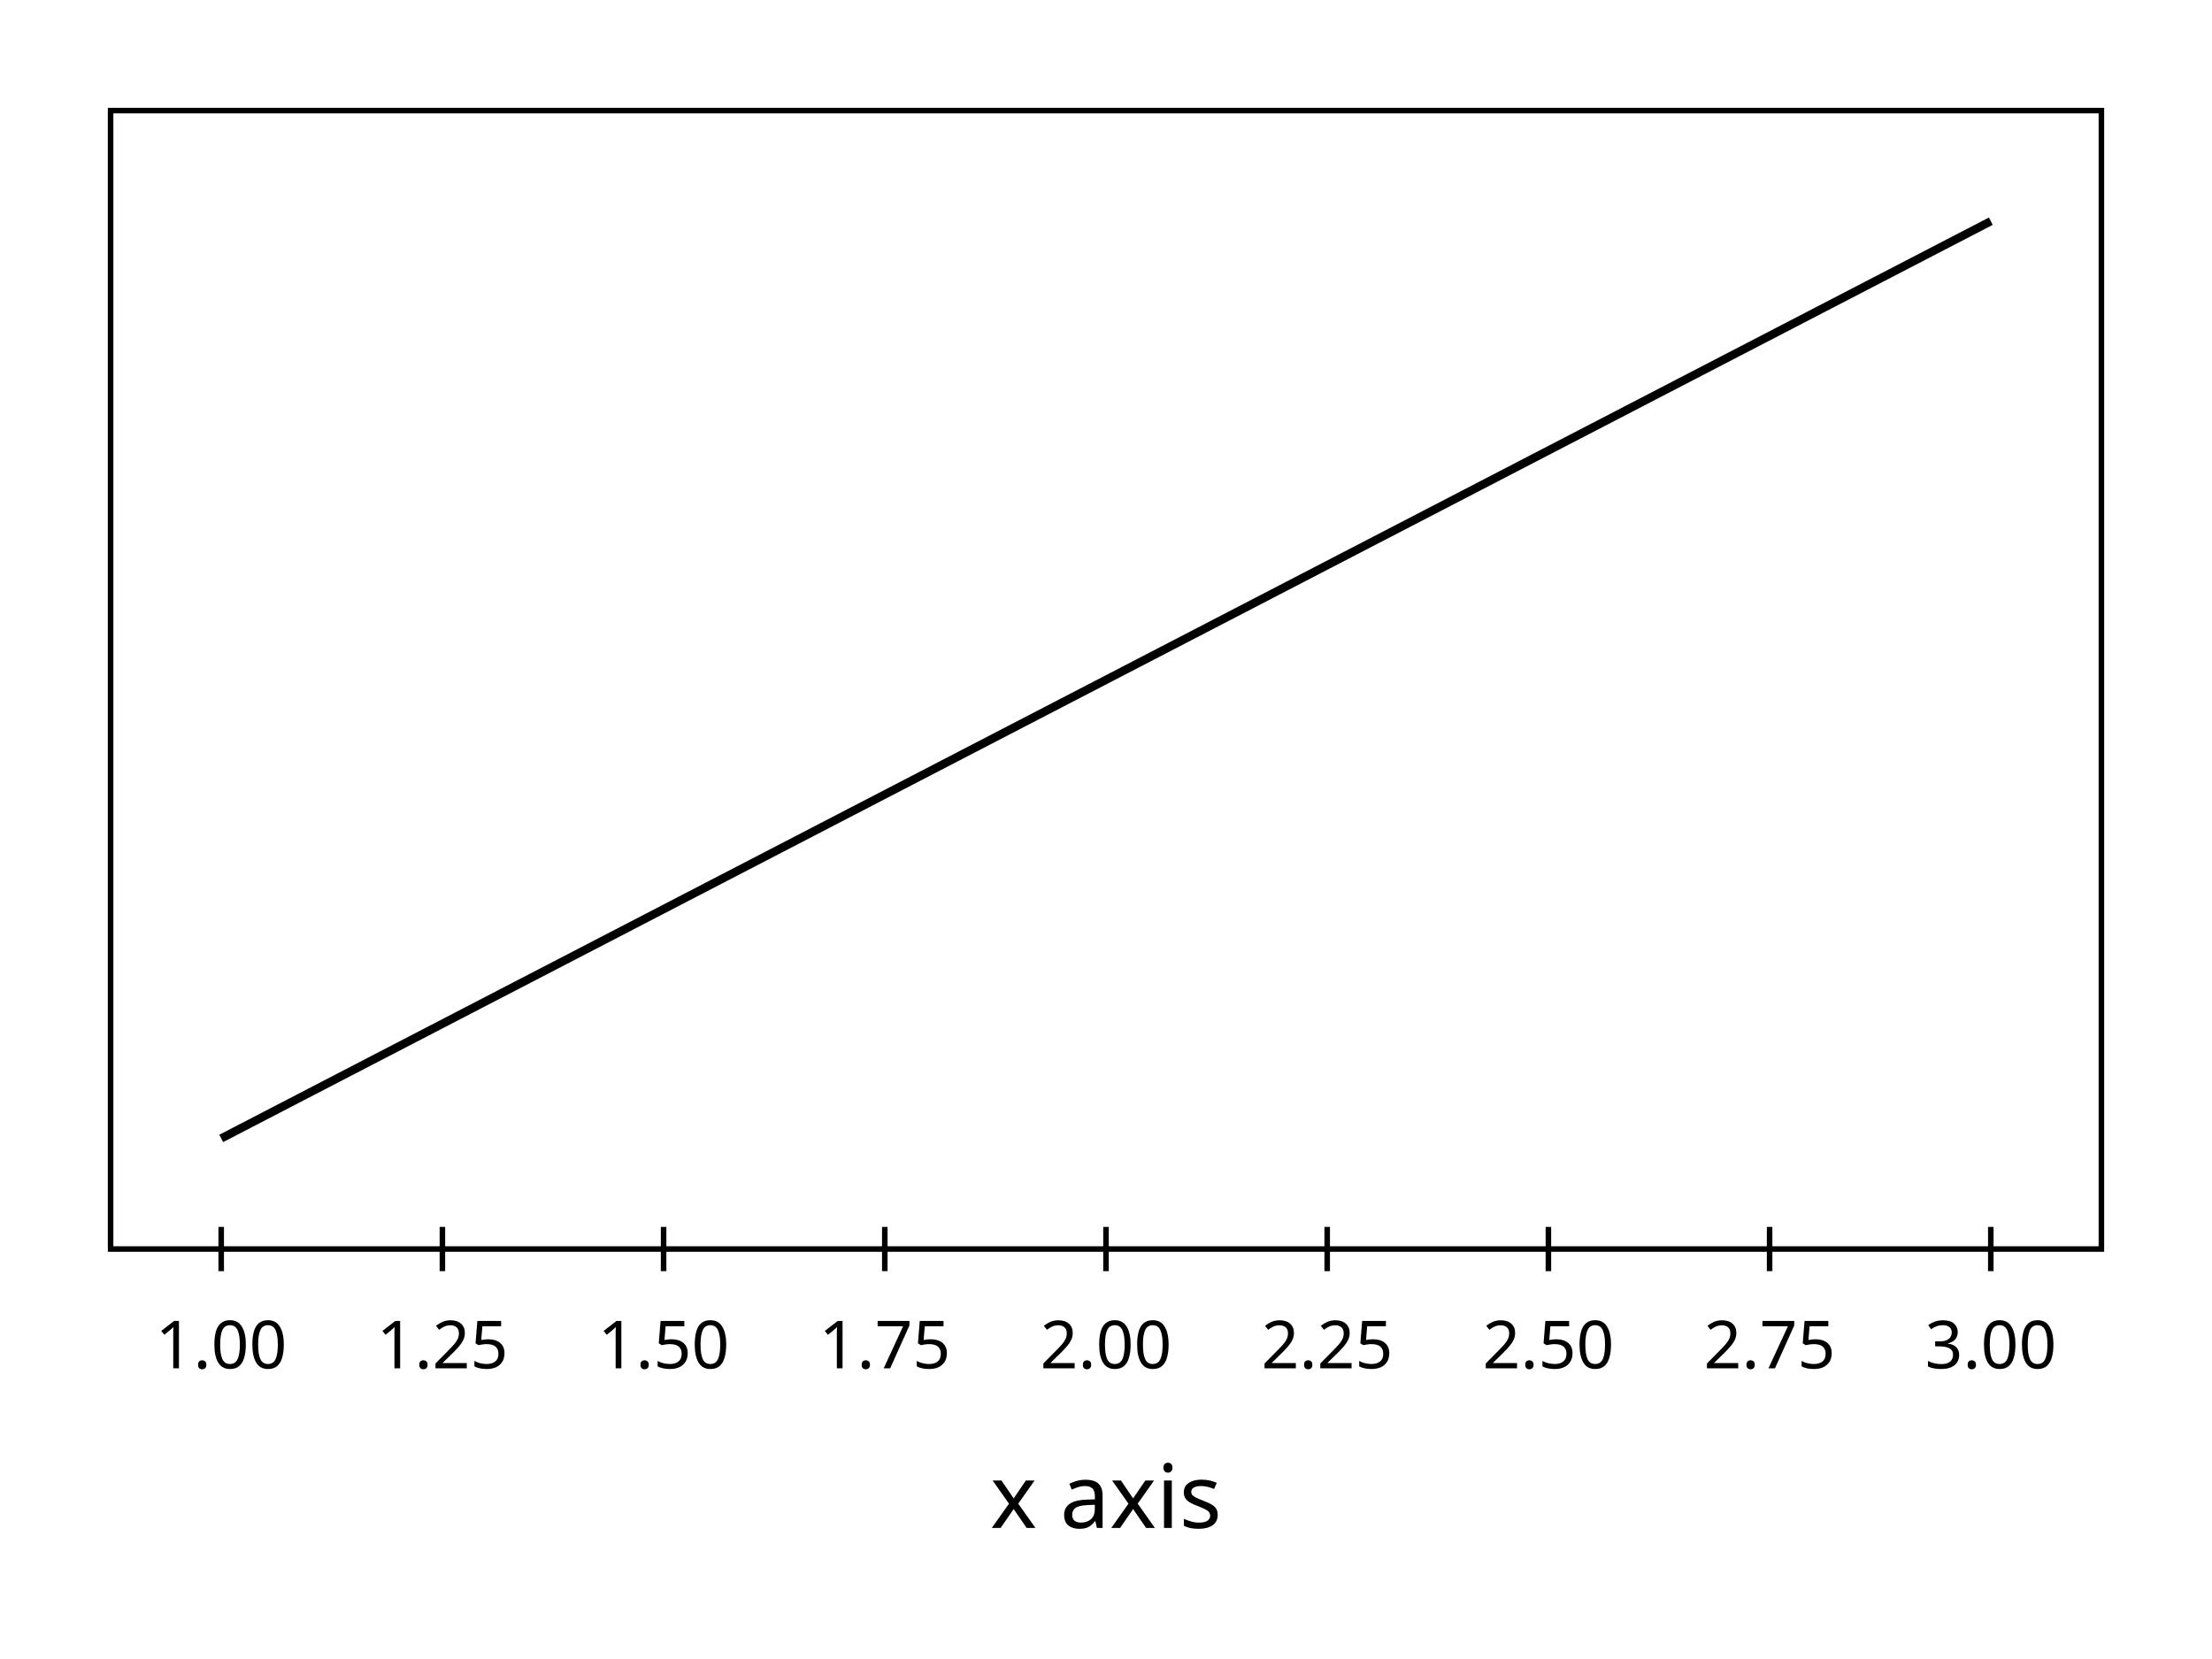
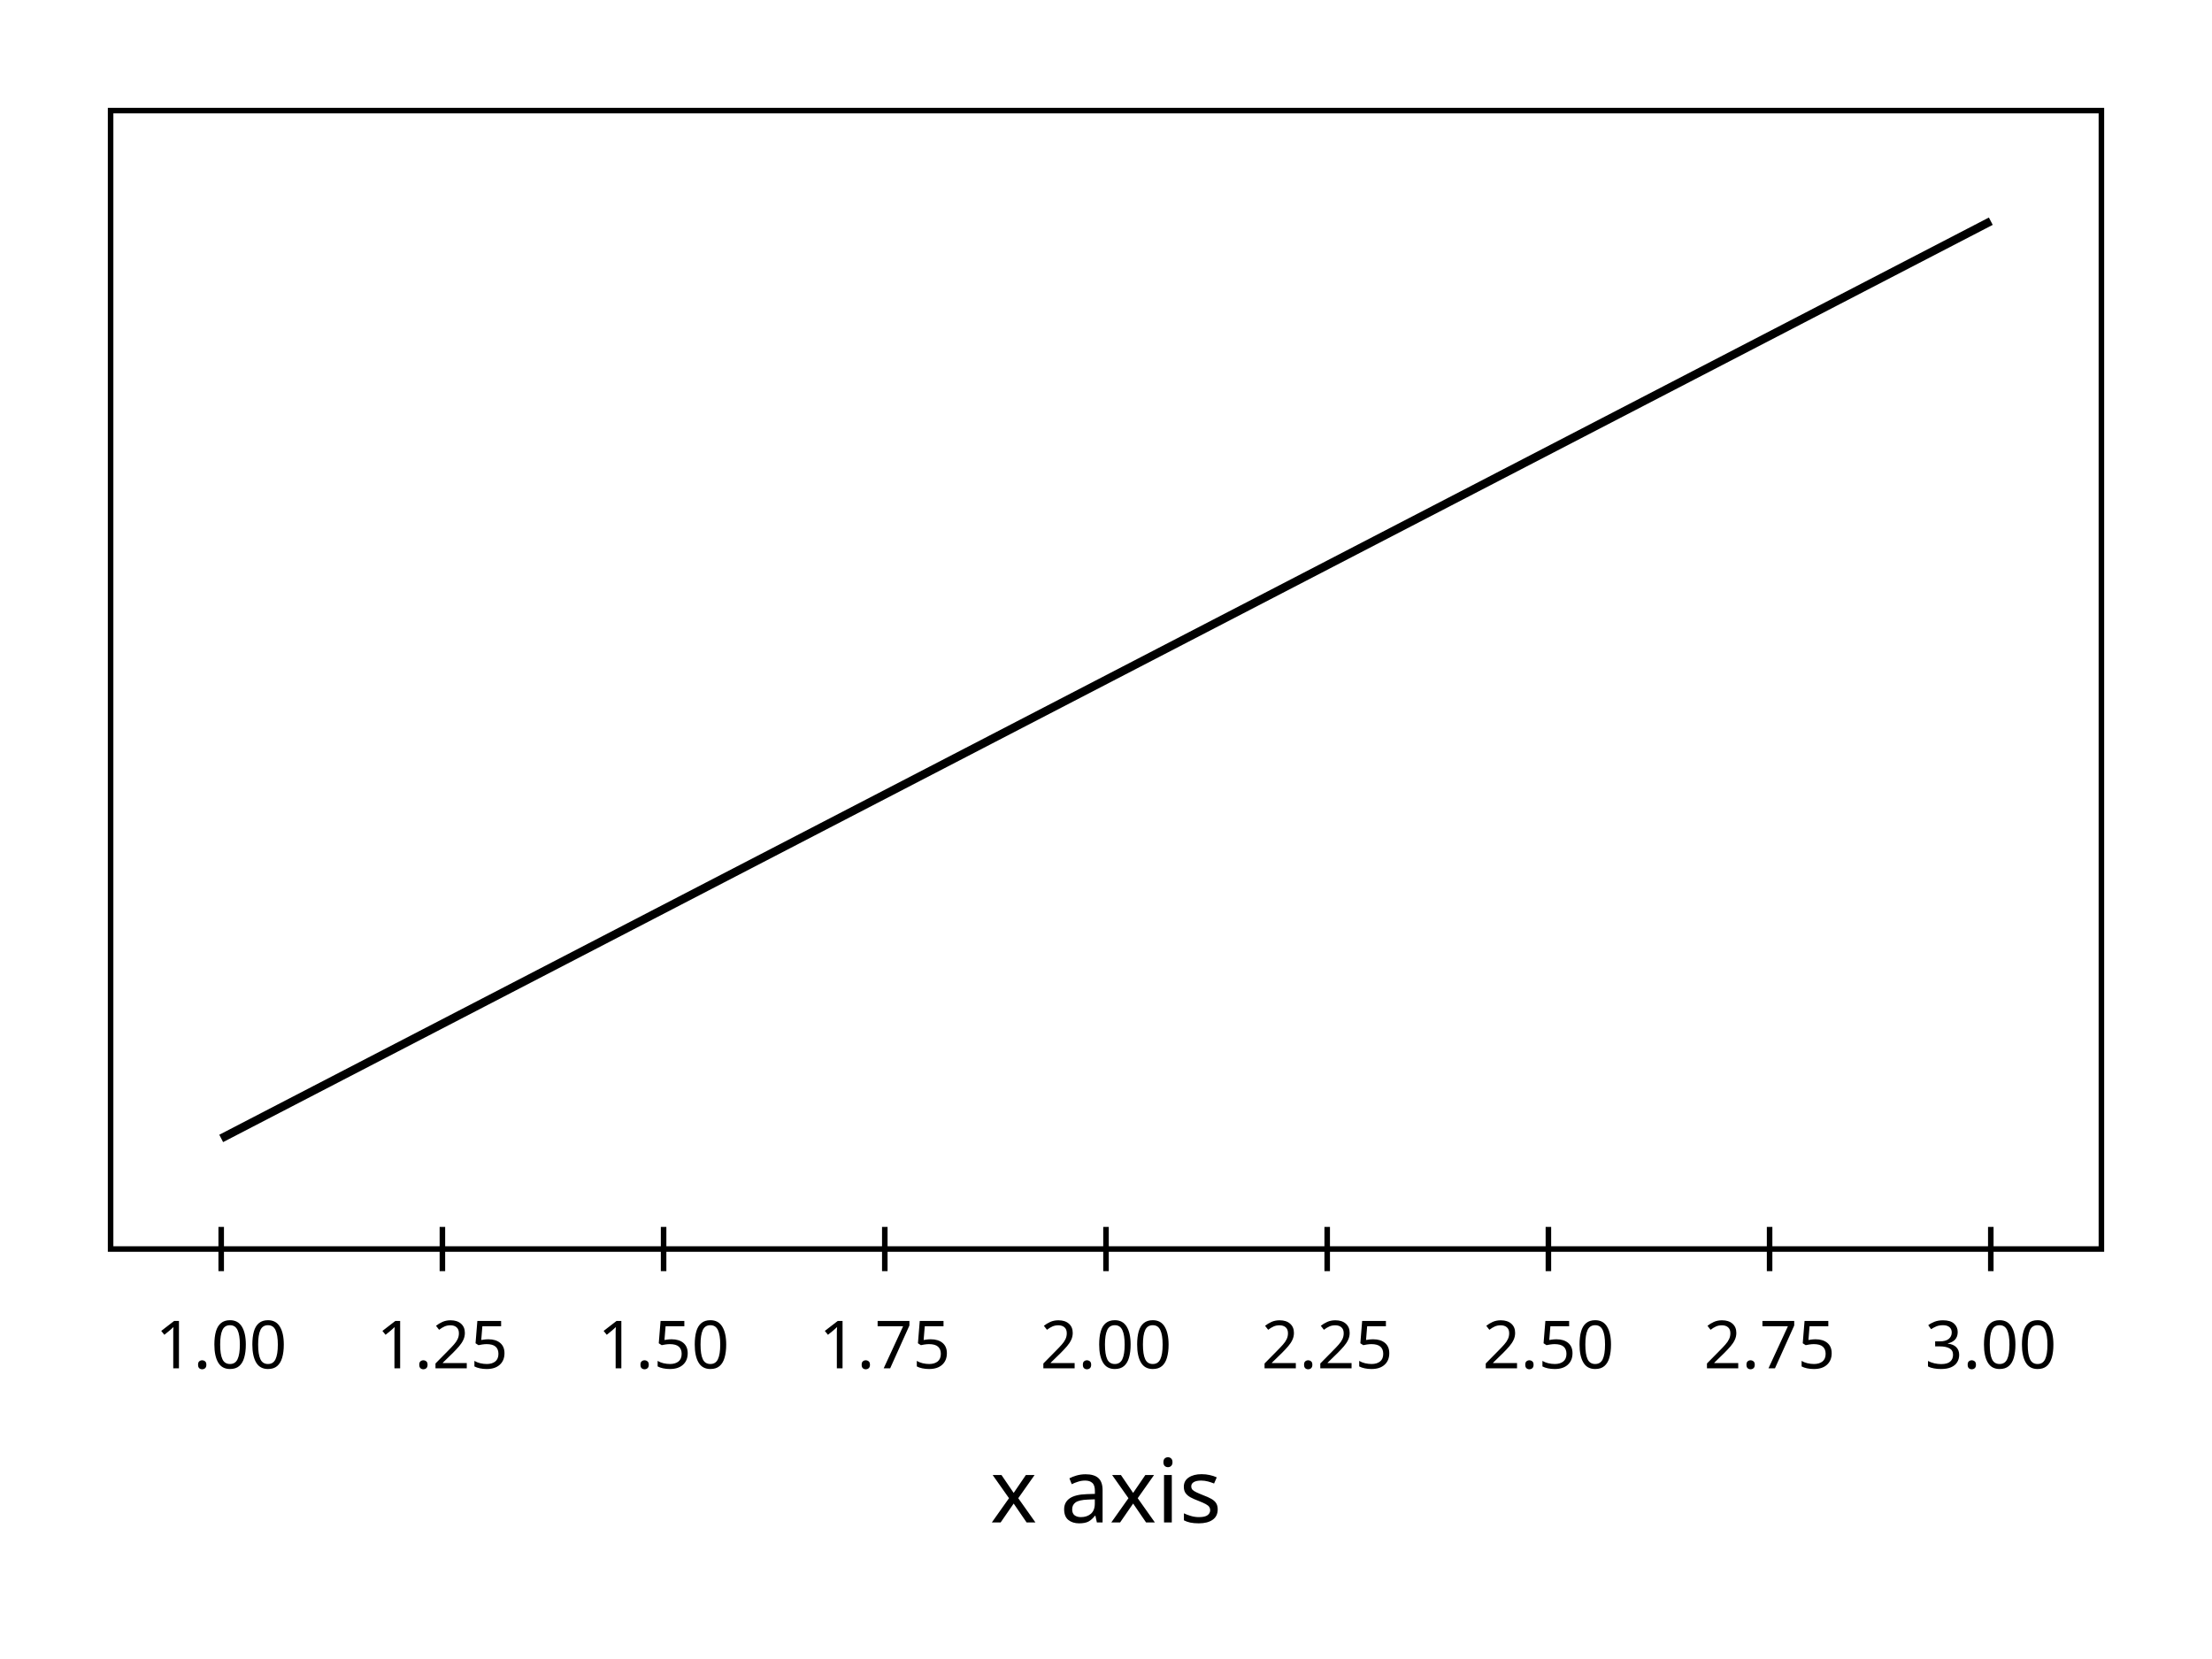
<svg xmlns="http://www.w3.org/2000/svg" height="300" viewBox="0 0 400 300" width="400">
  <rect fill="#ffffff" height="100%" width="100%" />
  <clipPath id="eidoplot-clip1">
    <path d="M20,20 L380,20 L380,225.864 L20,225.864 z" />
  </clipPath>
  <g clip-path="url(#eidoplot-clip1)">
    <path d="M40,205.864 L200,122.932 L360,40" fill="none" stroke="#000000" stroke-width="1.5" />
  </g>
  <path d="M20,-4 L20,4 M60,-4 L60,4 M100,-4 L100,4 M140,-4 L140,4 M180,-4 L180,4 M220,-4 L220,4 M260,-4 L260,4 M300,-4 L300,4 M340,-4 L340,4" fill="none" stroke="#000000" stroke-width="1" transform="matrix(1 0 0 1 20 225.864)" />
  <text dominant-baseline="hanging" fill="#000000" font-family="sans-serif" font-size="12" font-stretch="normal" font-style="normal" font-weight="400" text-anchor="middle" text-rendering="optimizeLegibility" transform="matrix(1 0 0 1 40 238.124)">
1.00
</text>
  <text dominant-baseline="hanging" fill="#000000" font-family="sans-serif" font-size="12" font-stretch="normal" font-style="normal" font-weight="400" text-anchor="middle" text-rendering="optimizeLegibility" transform="matrix(1 0 0 1 80 238.124)">
1.25
</text>
  <text dominant-baseline="hanging" fill="#000000" font-family="sans-serif" font-size="12" font-stretch="normal" font-style="normal" font-weight="400" text-anchor="middle" text-rendering="optimizeLegibility" transform="matrix(1 0 0 1 120 238.124)">
1.50
</text>
  <text dominant-baseline="hanging" fill="#000000" font-family="sans-serif" font-size="12" font-stretch="normal" font-style="normal" font-weight="400" text-anchor="middle" text-rendering="optimizeLegibility" transform="matrix(1 0 0 1 160 238.124)">
1.75
</text>
  <text dominant-baseline="hanging" fill="#000000" font-family="sans-serif" font-size="12" font-stretch="normal" font-style="normal" font-weight="400" text-anchor="middle" text-rendering="optimizeLegibility" transform="matrix(1 0 0 1 200 238.124)">
2.00
</text>
  <text dominant-baseline="hanging" fill="#000000" font-family="sans-serif" font-size="12" font-stretch="normal" font-style="normal" font-weight="400" text-anchor="middle" text-rendering="optimizeLegibility" transform="matrix(1 0 0 1 240 238.124)">
2.25
</text>
  <text dominant-baseline="hanging" fill="#000000" font-family="sans-serif" font-size="12" font-stretch="normal" font-style="normal" font-weight="400" text-anchor="middle" text-rendering="optimizeLegibility" transform="matrix(1 0 0 1 280 238.124)">
2.50
</text>
  <text dominant-baseline="hanging" fill="#000000" font-family="sans-serif" font-size="12" font-stretch="normal" font-style="normal" font-weight="400" text-anchor="middle" text-rendering="optimizeLegibility" transform="matrix(1 0 0 1 320 238.124)">
2.75
</text>
  <text dominant-baseline="hanging" fill="#000000" font-family="sans-serif" font-size="12" font-stretch="normal" font-style="normal" font-weight="400" text-anchor="middle" text-rendering="optimizeLegibility" transform="matrix(1 0 0 1 360 238.124)">
3.00
</text>
-   <text dominant-baseline="hanging" fill="#000000" font-family="sans-serif" font-size="16" font-stretch="normal" font-style="normal" font-weight="400" text-anchor="middle" text-rendering="optimizeLegibility" transform="matrix(1 0 0 1 200 263.888)">
- x axis
- </text>
+   <text text-rendering="optimizeLegibility" transform="matrix(1 0 0 1 200 275.312)">
+     <tspan text-anchor="middle" x="0">
+       <tspan font-family="sans-serif" font-size="16" font-stretch="normal" font-style="normal" font-weight="400">
+         <tspan fill="#000000">x axis</tspan>
+       </tspan>
+     </tspan>
+   </text>
  <rect fill="none" height="205.864" stroke="#000000" stroke-width="1" width="360" x="20" y="20" />
</svg>
